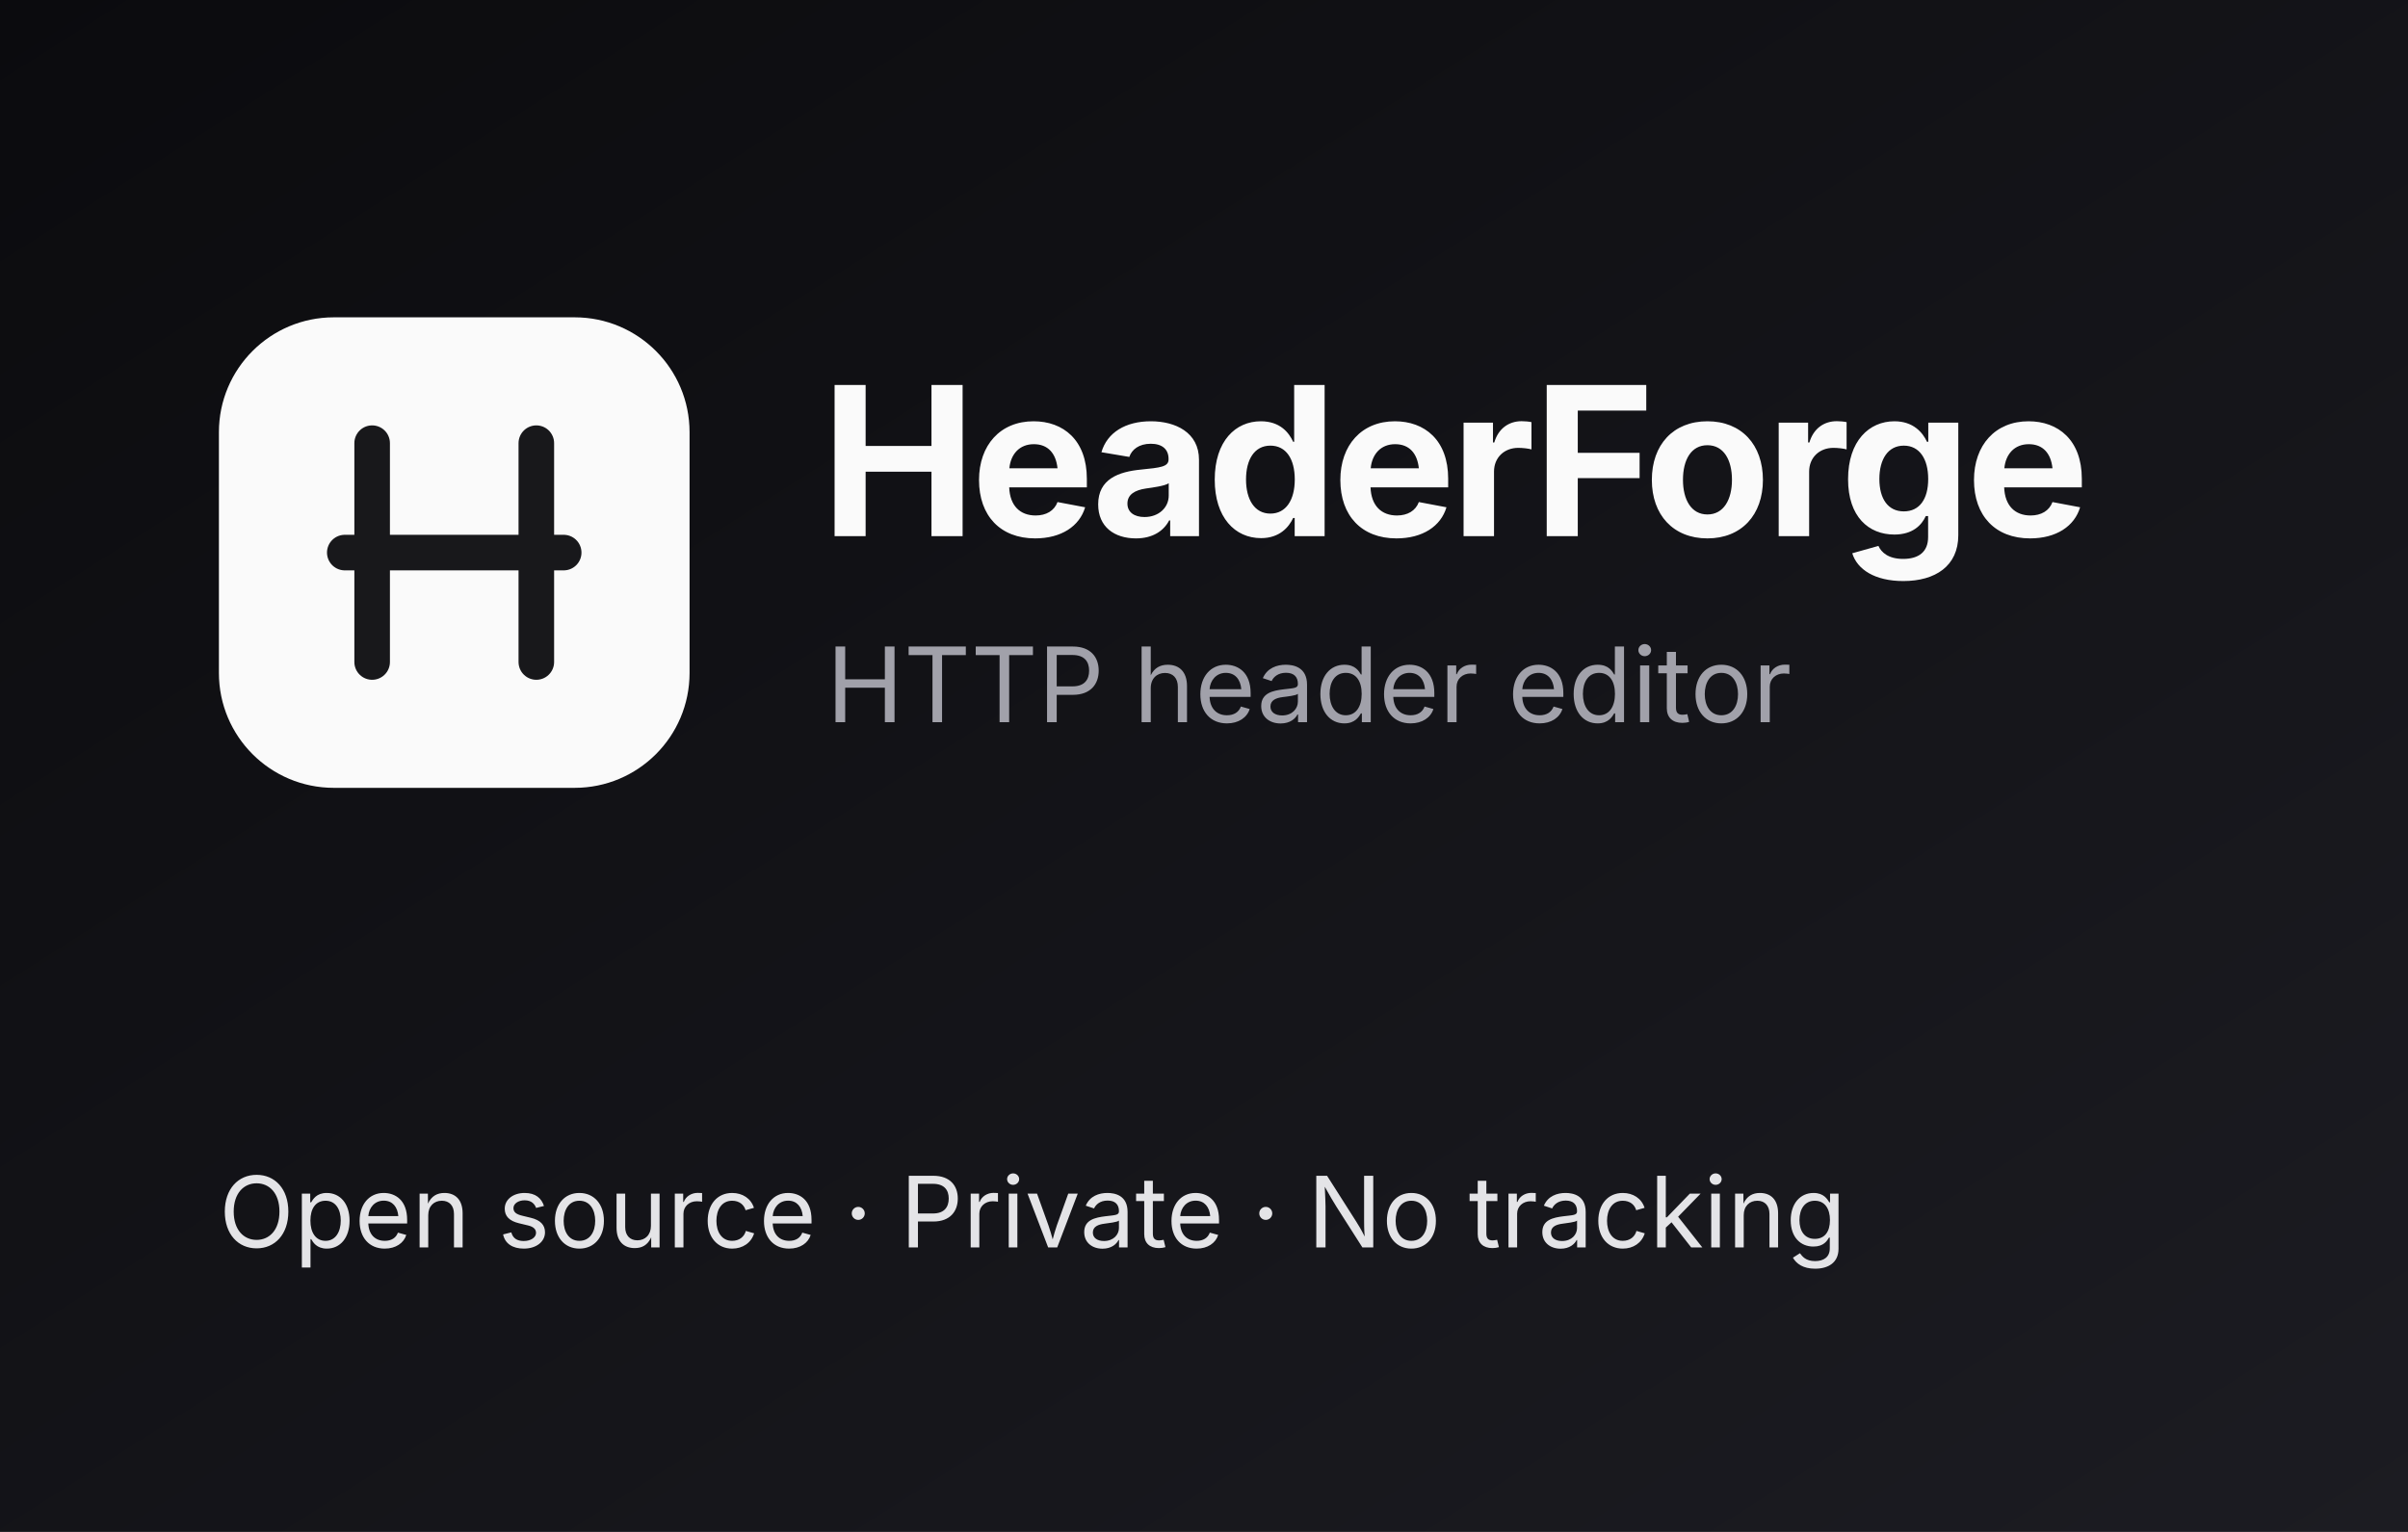
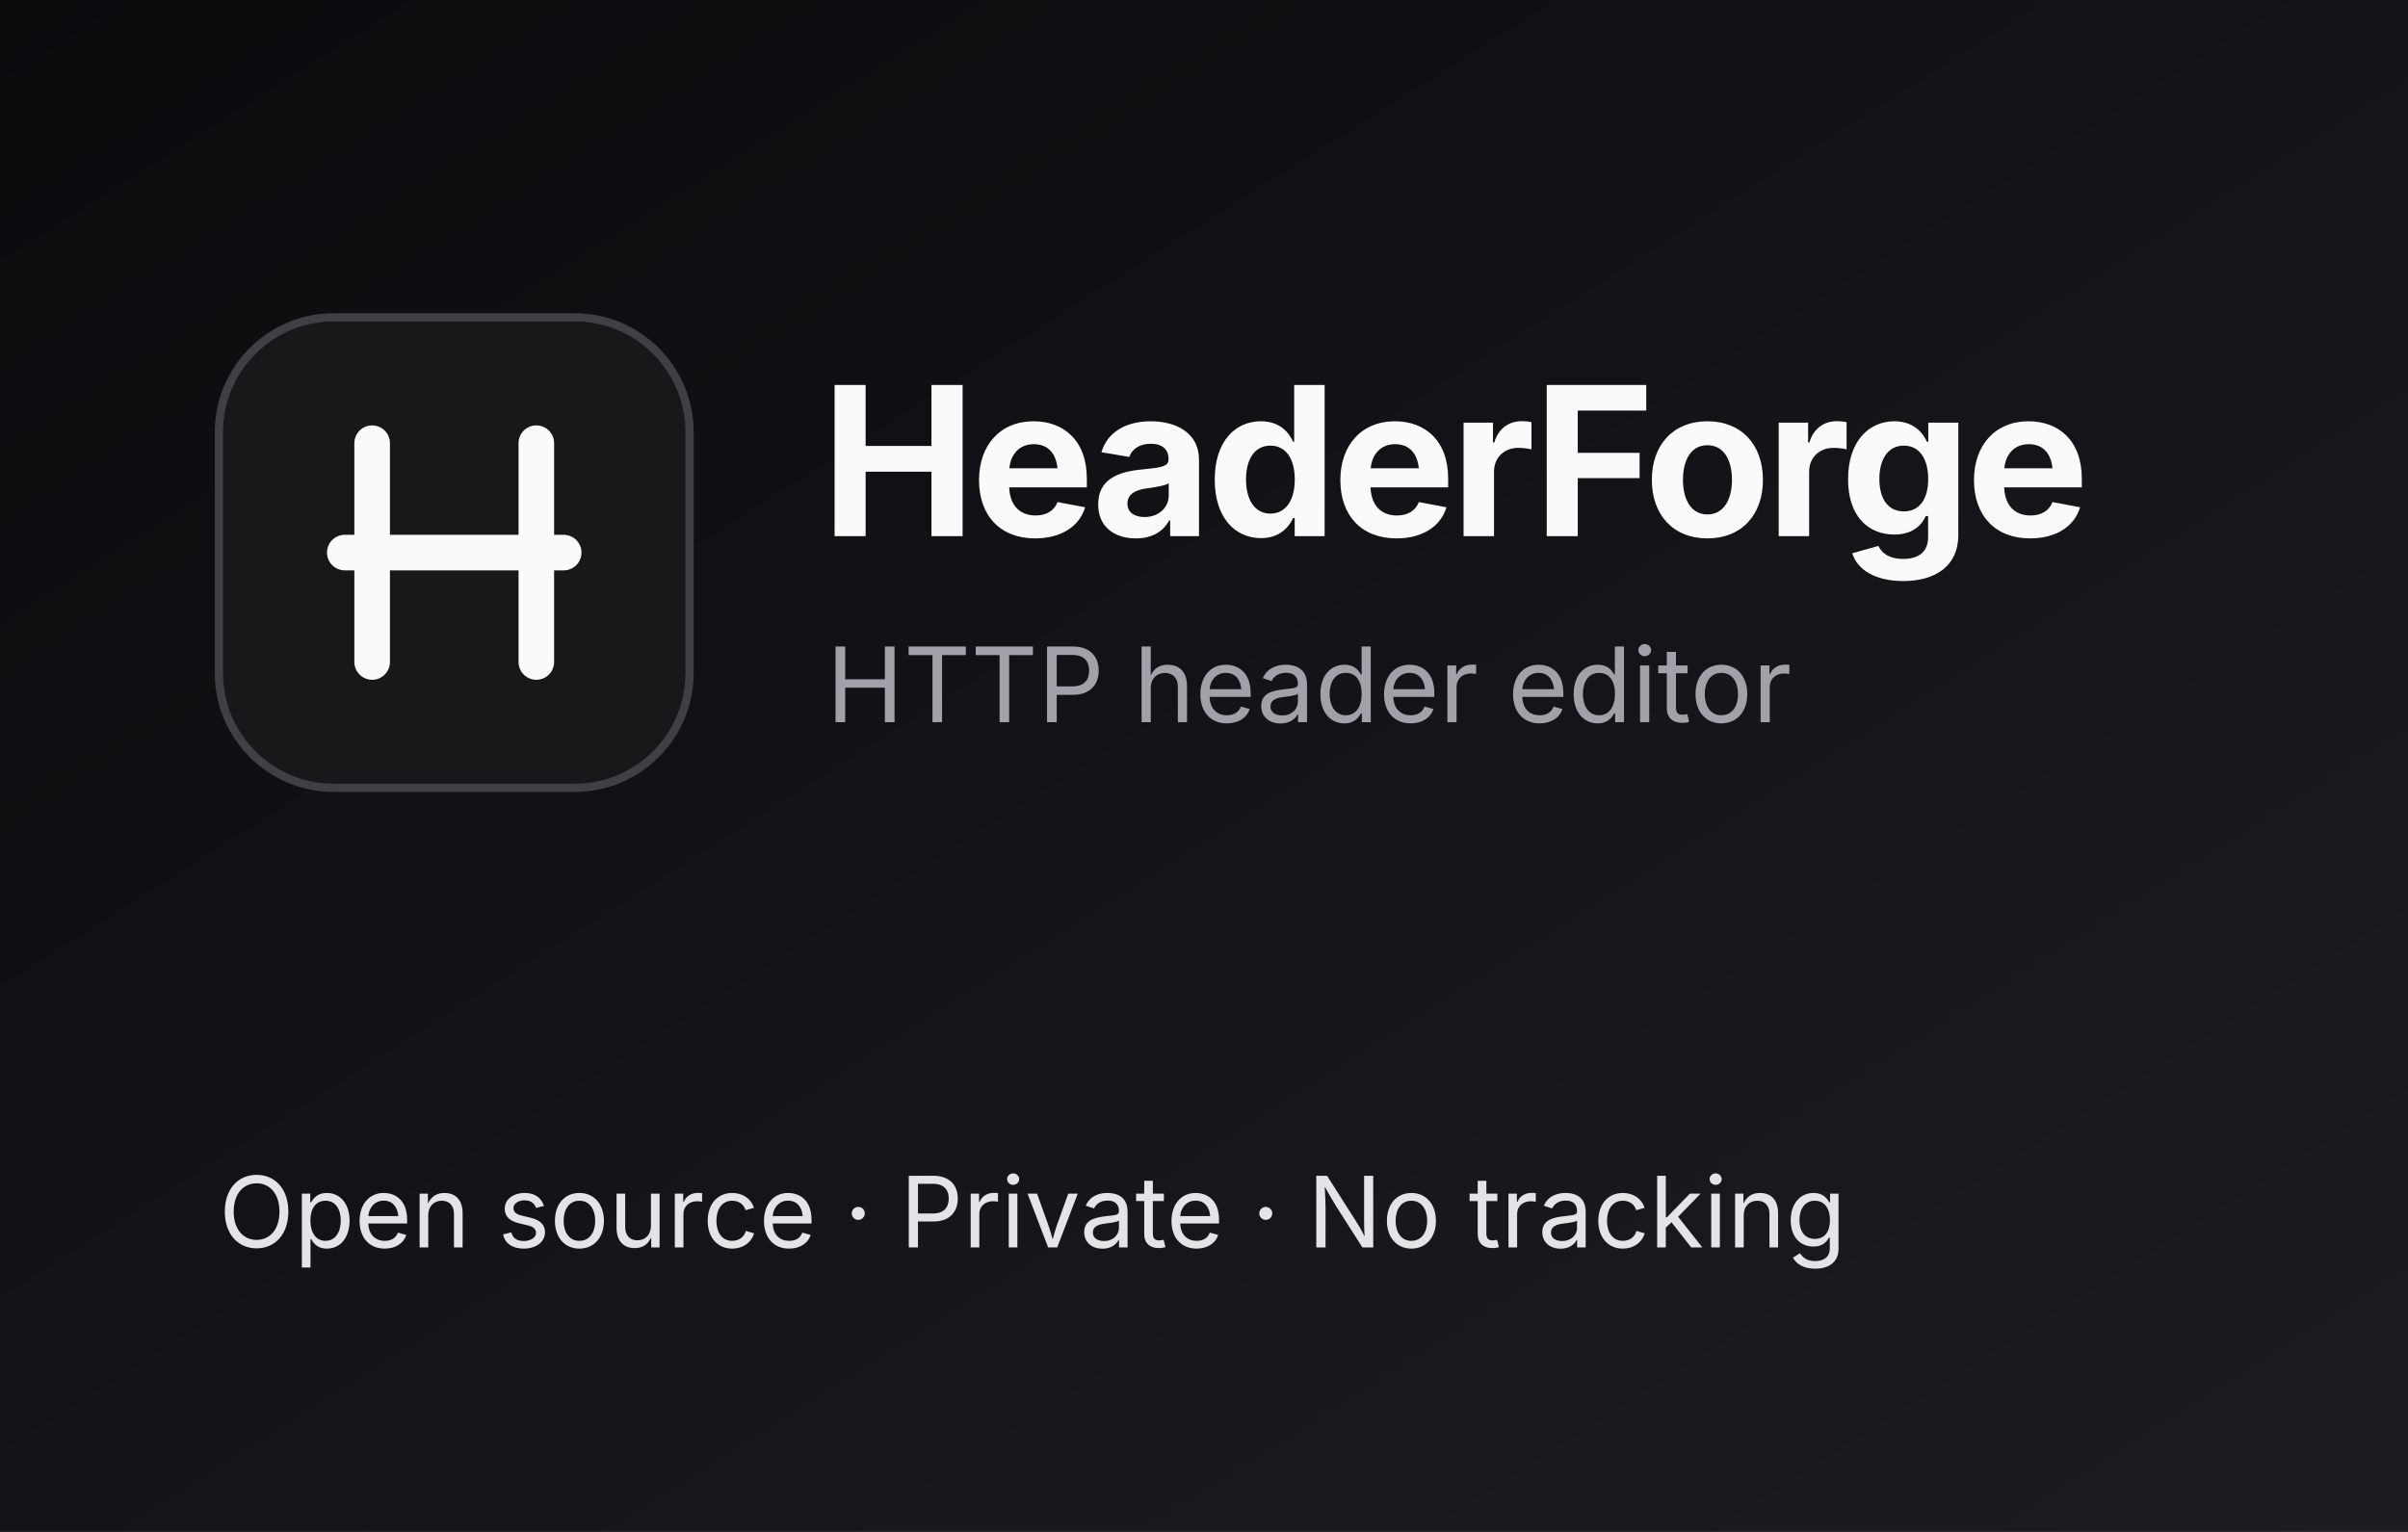
<svg xmlns="http://www.w3.org/2000/svg" width="440" height="280" viewBox="0 0 440 280">
  <defs>
    <linearGradient id="bg2" x1="0" y1="0" x2="1" y2="1">
      <stop offset="0" stop-color="#0b0b0e" />
      <stop offset="1" stop-color="#1c1c22" />
    </linearGradient>
  </defs>
  <rect width="440" height="280" fill="url(#bg2)" />
  <g transform="translate(40,58)">
-     <rect width="86" height="86" rx="21" fill="#fafafa" />
-     <g fill="none" stroke="#18181b" stroke-width="6.5" stroke-linecap="round">
+     <rect width="86" height="86" rx="21" fill="#18181b" stroke="#3f3f46" stroke-width="1.5" />
+     <g fill="none" stroke="#fafafa" stroke-width="6.5" stroke-linecap="round">
      <path d="M28 23 V63" />
      <path d="M58 23 V63" />
      <path d="M23 43 H63" />
    </g>
  </g>
  <g font-family="Inter, Segoe UI, Helvetica, Arial, sans-serif">
    <text x="150" y="98" fill="#fafafa" font-size="38" font-weight="700" letter-spacing="-1">HeaderForge</text>
    <text x="151" y="132" fill="#a1a1aa" font-size="19" font-weight="400">HTTP header editor</text>
  </g>
  <text x="40" y="228" fill="#e4e4e7" font-family="Inter, Segoe UI, Helvetica, Arial, sans-serif" font-size="18" font-weight="400">Open source · Private · No tracking</text>
</svg>
